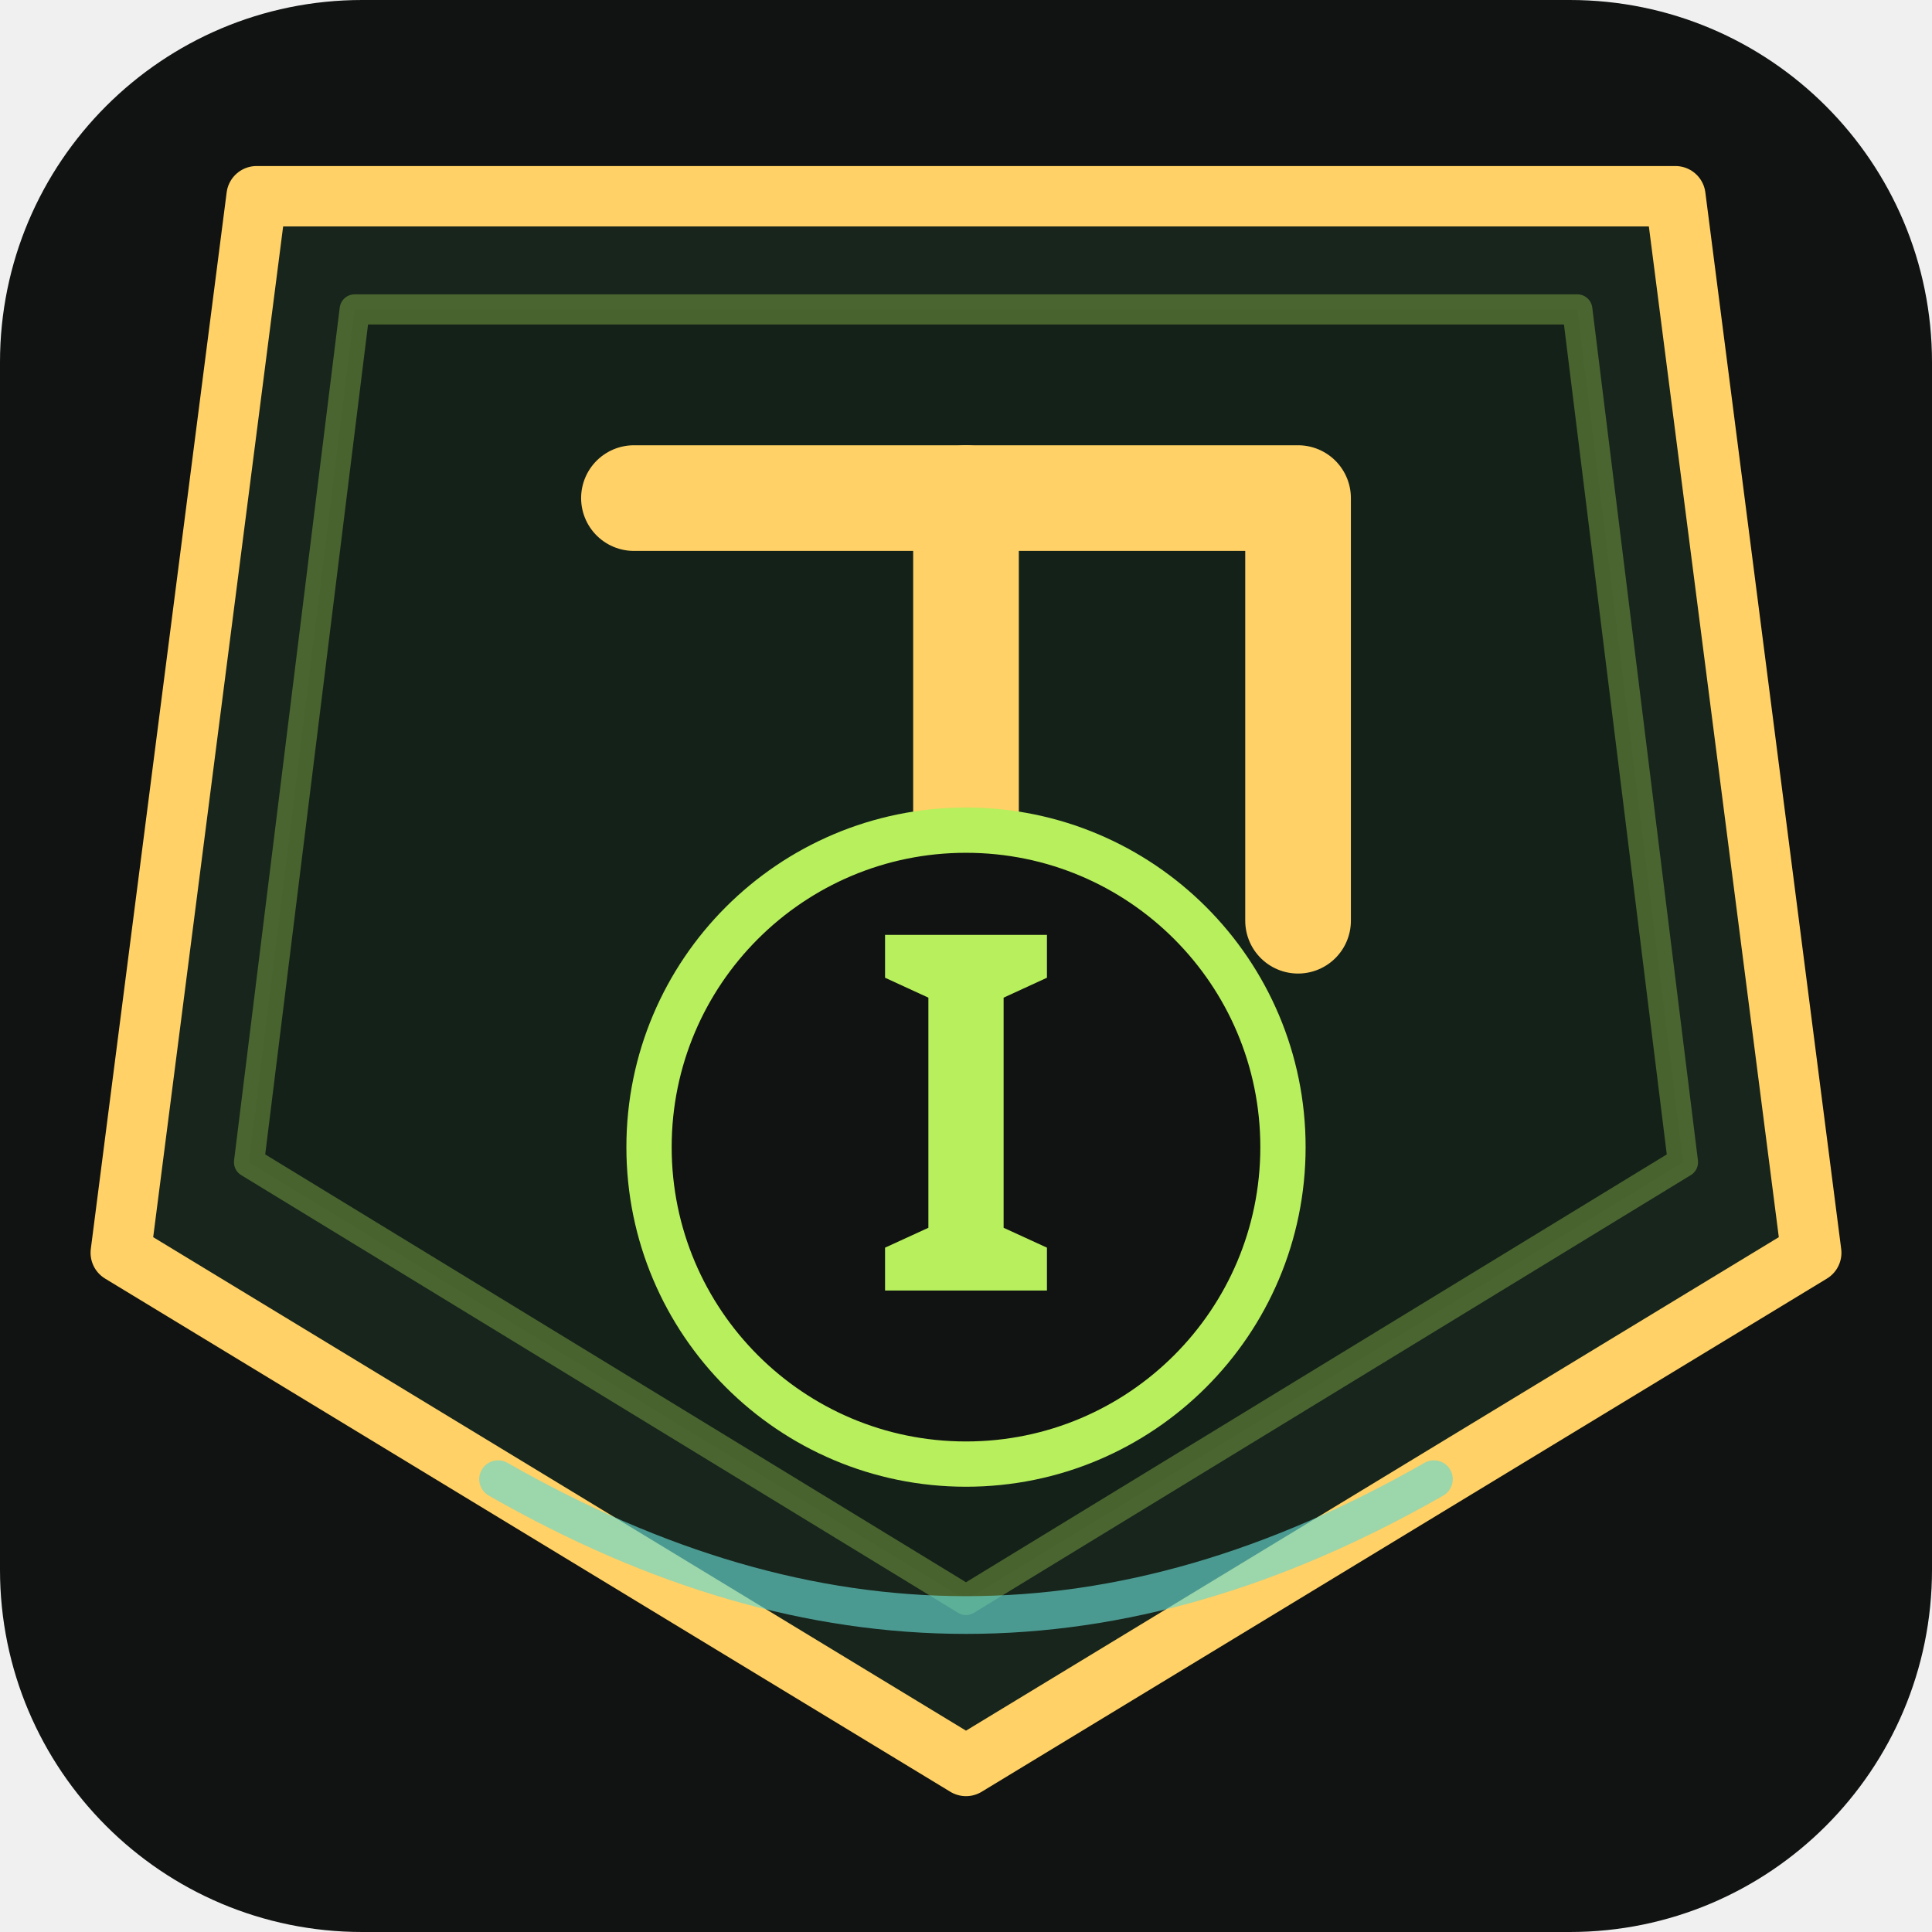
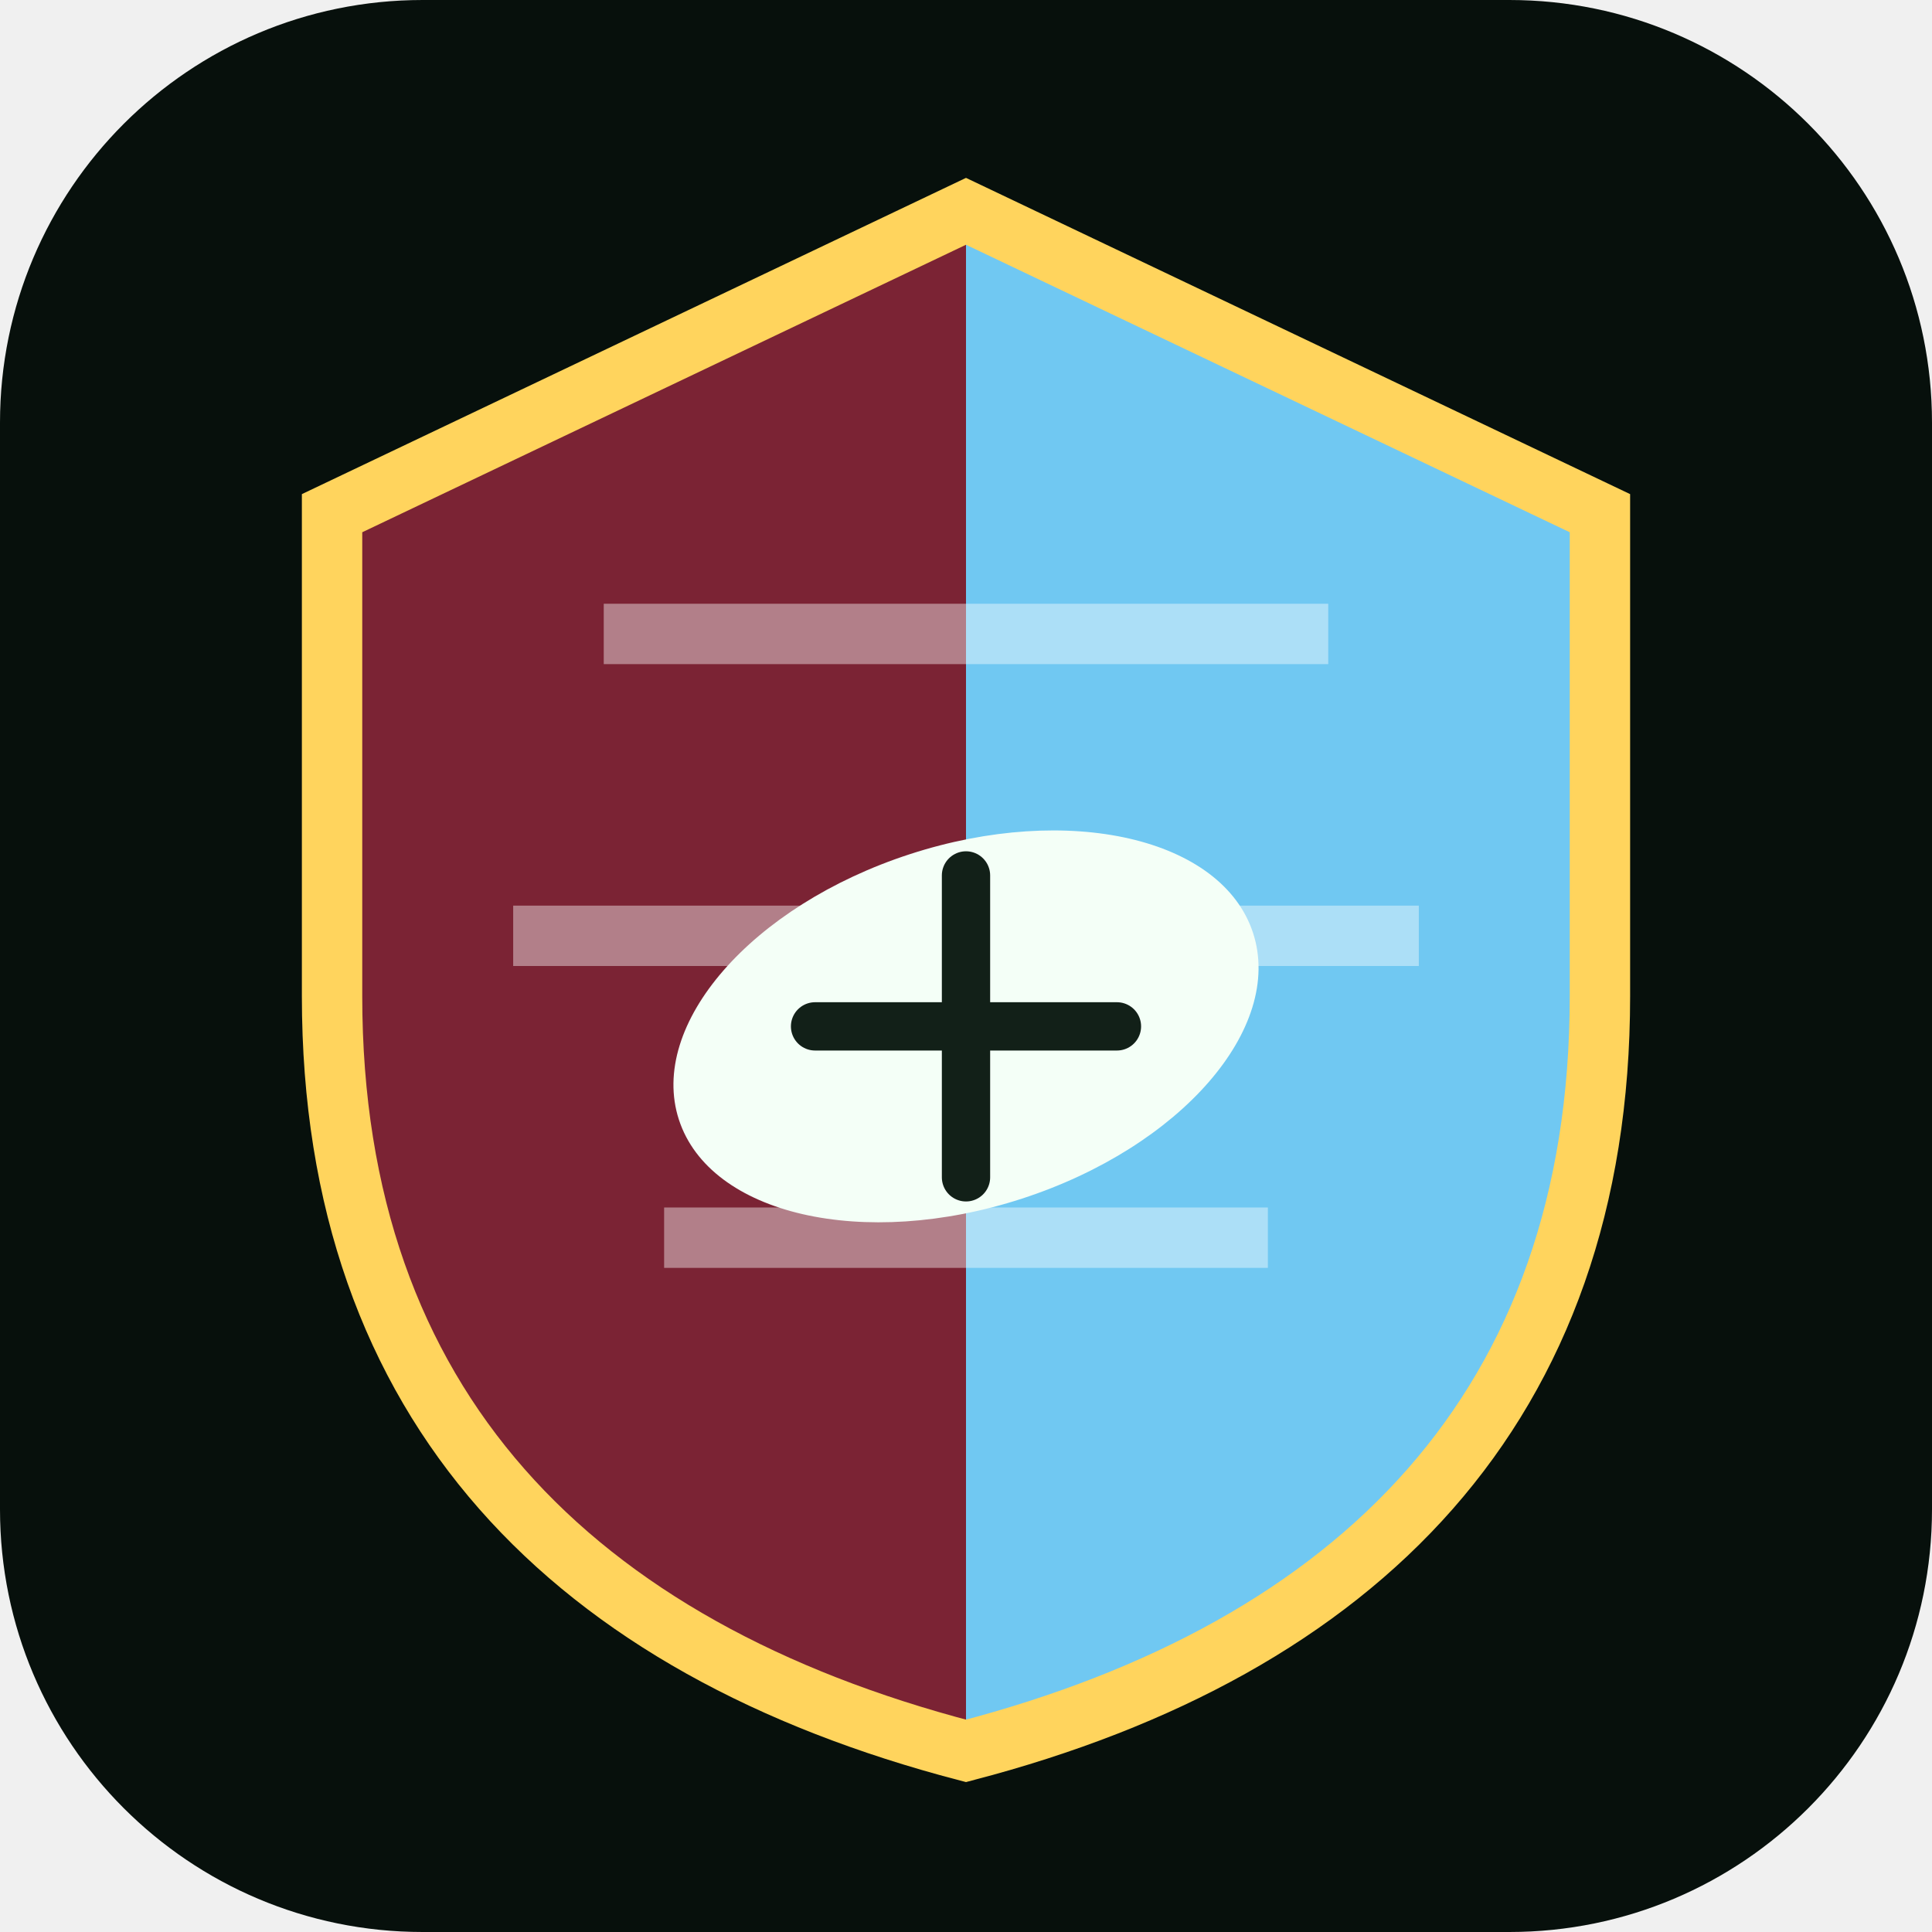
- <svg xmlns="http://www.w3.org/2000/svg" viewBox="0 0 512 512" role="img" aria-label="NRL Invincible">
-   <rect width="512" height="512" rx="96" fill="#101311" />
-   <path d="M68 52h376l36 280-224 136L32 332 68 52z" fill="#17251c" stroke="#ffd166" stroke-width="16" stroke-linejoin="round" />
-   <path d="M94 82h324l28 226-190 116L66 308 94 82z" fill="#142119" stroke="#b7ef5d" stroke-opacity=".32" stroke-width="8" stroke-linejoin="round" />
-   <path d="M168 132h176v112" fill="none" stroke="#ffd166" stroke-width="28" stroke-linecap="round" stroke-linejoin="round" />
-   <path d="M256 132v206" fill="none" stroke="#ffd166" stroke-width="28" stroke-linecap="round" />
-   <circle cx="256" cy="304" r="84" fill="#101311" stroke="#b7ef5d" stroke-width="12" />
-   <text x="256" y="342" text-anchor="middle" font-family="Impact, Arial Black, sans-serif" font-size="132" font-weight="900" fill="#b7ef5d">I</text>
-   <path d="M132 392c42 24 83 36 124 36s82-12 124-36" fill="none" stroke="#67d8d0" stroke-width="10" stroke-linecap="round" opacity=".65" />
+ <svg xmlns="http://www.w3.org/2000/svg" viewBox="0 0 64 64" role="img" aria-label="Origin Invincible">
+   <rect width="64" height="64" rx="14" fill="#07100c" />
+   <path d="M32 7 53 17v16c0 13.6-8 21.6-21 25C19 54.6 11 46.6 11 33V17L32 7Z" fill="#7b2334" />
+   <path d="M32 7 53 17v16c0 13.6-8 21.6-21 25V7Z" fill="#70c8f2" />
+   <path d="M17 31h30M20 21h24M22 41h20" stroke="#ffffff" stroke-opacity=".42" stroke-width="2" />
+   <ellipse cx="32" cy="34" rx="10" ry="6" fill="#f4fff7" transform="rotate(-18 32 34)" />
+   <path d="M27 34h10M32 29v10" stroke="#122018" stroke-width="1.6" stroke-linecap="round" />
+   <path d="M32 7 53 17v16c0 13.6-8 21.6-21 25C19 54.6 11 46.6 11 33V17L32 7Z" fill="none" stroke="#ffd45d" stroke-width="2" />
</svg>
